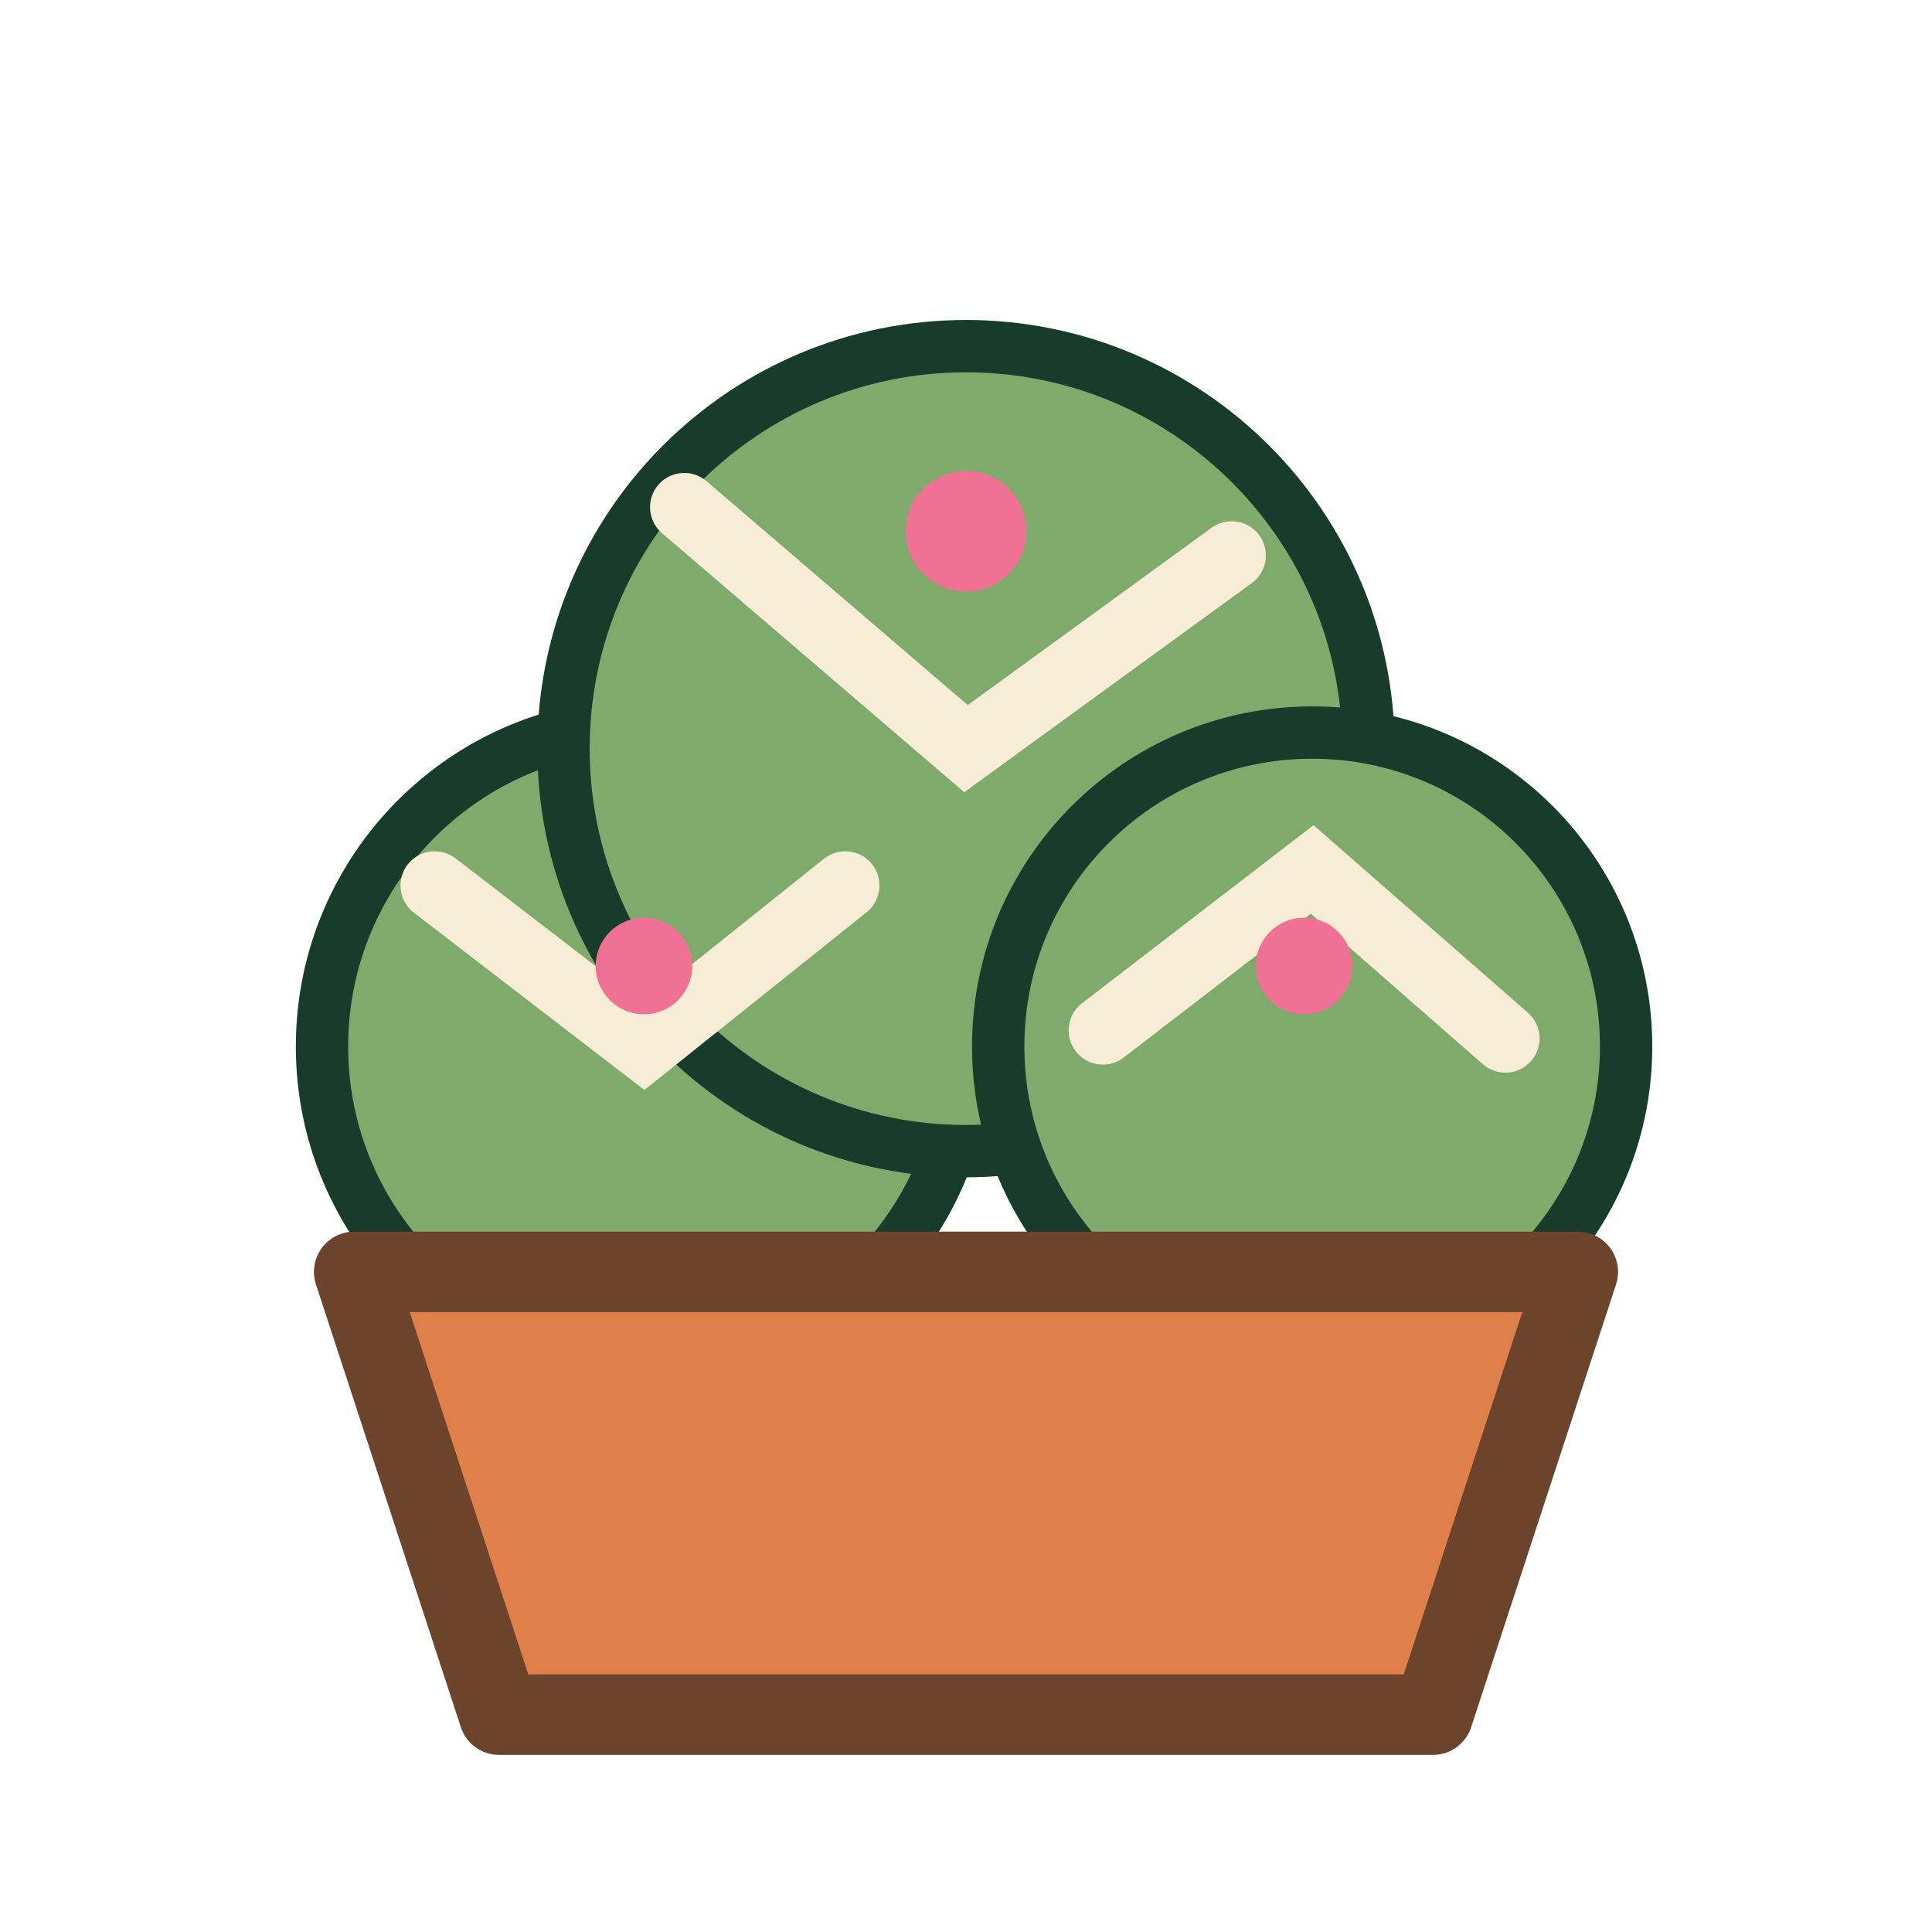
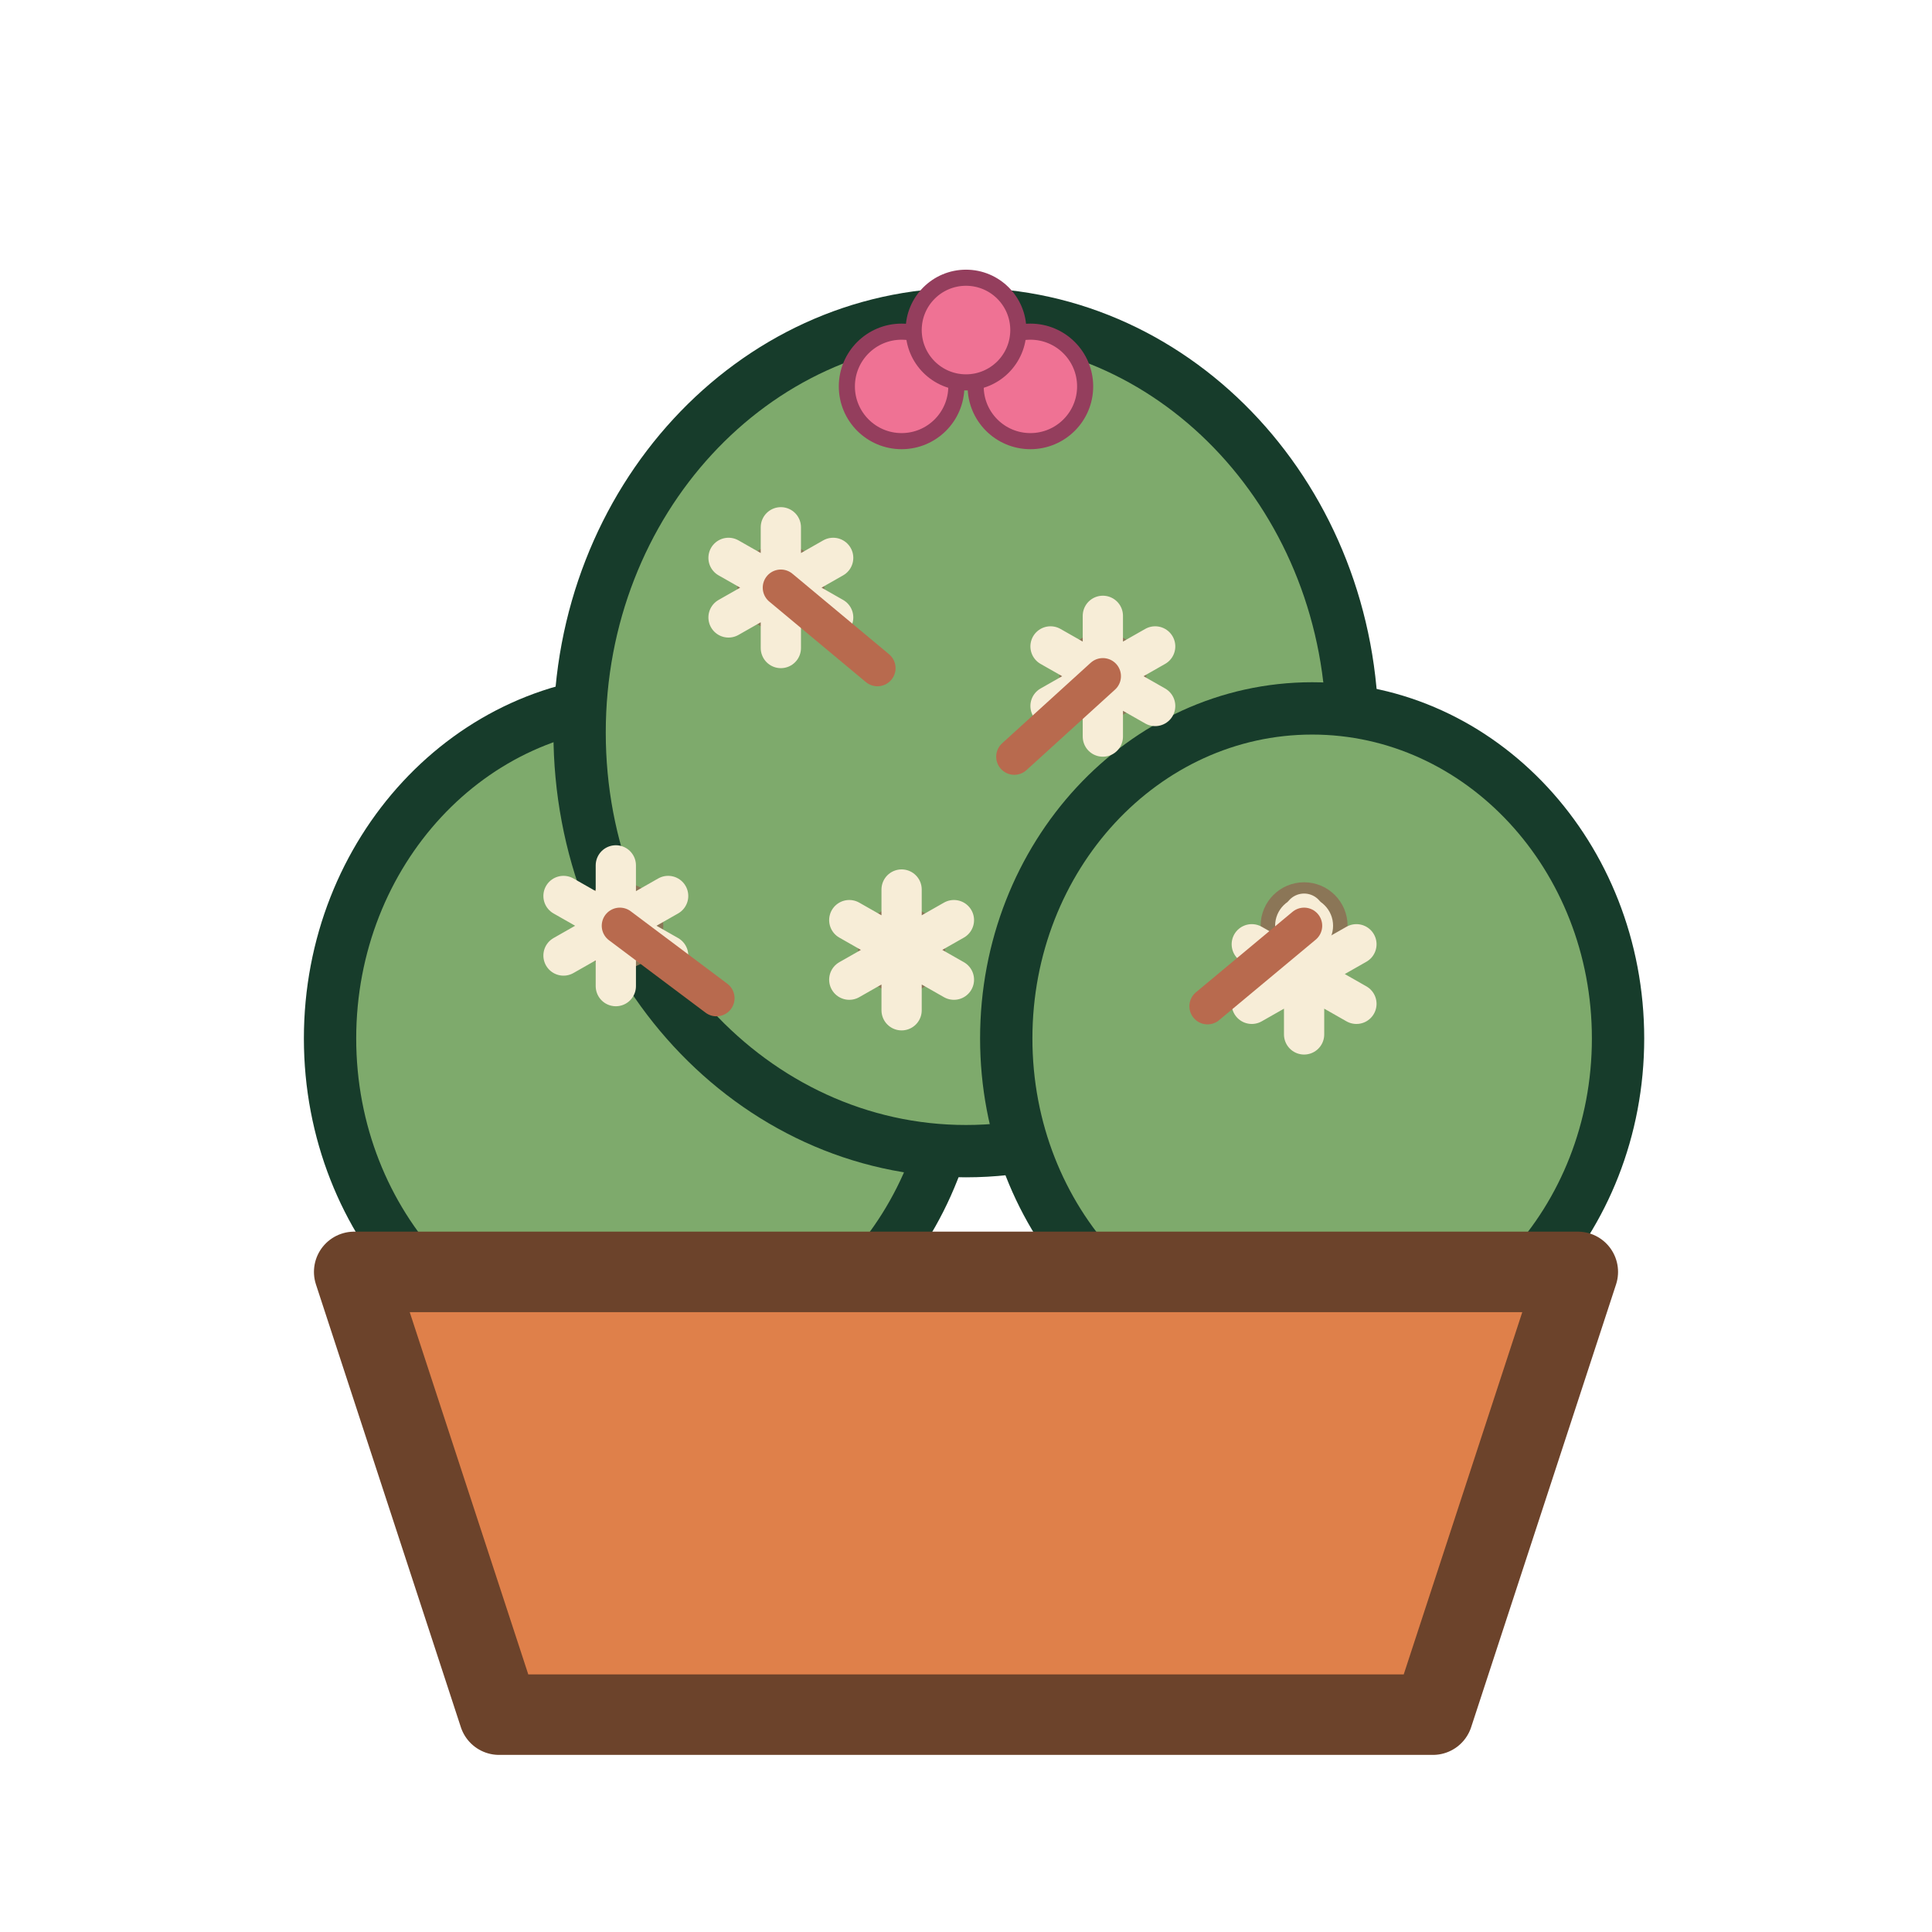
<svg xmlns="http://www.w3.org/2000/svg" viewBox="0 0 24 24" role="img" aria-labelledby="title">
  <g fill="#7eaa6c" stroke="#173c2b" stroke-width=".65">
-     <circle cx="8" cy="13" r="4" />
-     <circle cx="12" cy="9.3" r="5" />
-     <circle cx="16.3" cy="13" r="3.9" />
+     <ellipse cx="8" cy="12.9" rx="3.9" ry="4.2" />
+     <ellipse cx="12" cy="9.1" rx="4.8" ry="5.2" />
+     <ellipse cx="16.3" cy="12.9" rx="3.8" ry="4.1" />
  </g>
-   <g fill="none" stroke="#f7edd7" stroke-linecap="round" stroke-width=".85">
-     <path d="m8.5 6.3 3.5 3 3.3-2.4M5.4 11l2.6 2 2.5-2m3.2 1.8 2.6-2 2.4 2.1" />
+   <g fill="#f7edd7" stroke="#8b7657" stroke-width=".18">
+     <circle cx="9.7" cy="7.3" r=".45" />
+     <circle cx="13.7" cy="8.4" r=".45" />
+     <circle cx="7.7" cy="11.5" r=".45" />
+     <circle cx="11.2" cy="11.8" r=".45" />
+     <circle cx="16.2" cy="11.5" r=".45" />
  </g>
-   <g fill="#ef7294">
-     <circle cx="12" cy="6.6" r=".75" />
-     <circle cx="8" cy="12" r=".6" />
-     <circle cx="16.2" cy="12" r=".6" />
+   <path d="M9.7 6.55v1.5m-.65-1.12 1.3.74m-1.3 0 1.3-.74m3.35.72v1.5m-.65-1.12 1.3.74m-1.3 0 1.3-.74m-6.7 2.72v1.5m-.65-1.12 1.3.74m-1.3 0 1.3-.74m2.9-.08v1.5m-.65-1.12 1.3.74m-1.3 0 1.3-.74m4.35-.08v1.5m-.65-1.12 1.3.74m-1.3 0 1.3-.74" fill="none" stroke="#f7edd7" stroke-linecap="round" stroke-width=".5" />
+   <path d="m9.7 7.3 1.2 1m2.8.1-1.1 1m-4.9 2.1 1.2.9m7.3-.9-1.2 1" fill="none" stroke="#b86a4e" stroke-linecap="round" stroke-width=".45" />
+   <g fill="#ef7294" stroke="#943e5d" stroke-width=".2">
+     <circle cx="11.2" cy="4.8" r=".68" />
+     <circle cx="12.8" cy="4.8" r=".68" />
+     <circle cx="12" cy="4.1" r=".65" />
  </g>
  <path d="M4.4 15.8h15.2l-1.8 5.5H6.2z" fill="#df804a" stroke="#6c432b" stroke-linejoin="round" stroke-width="1" />
</svg>
